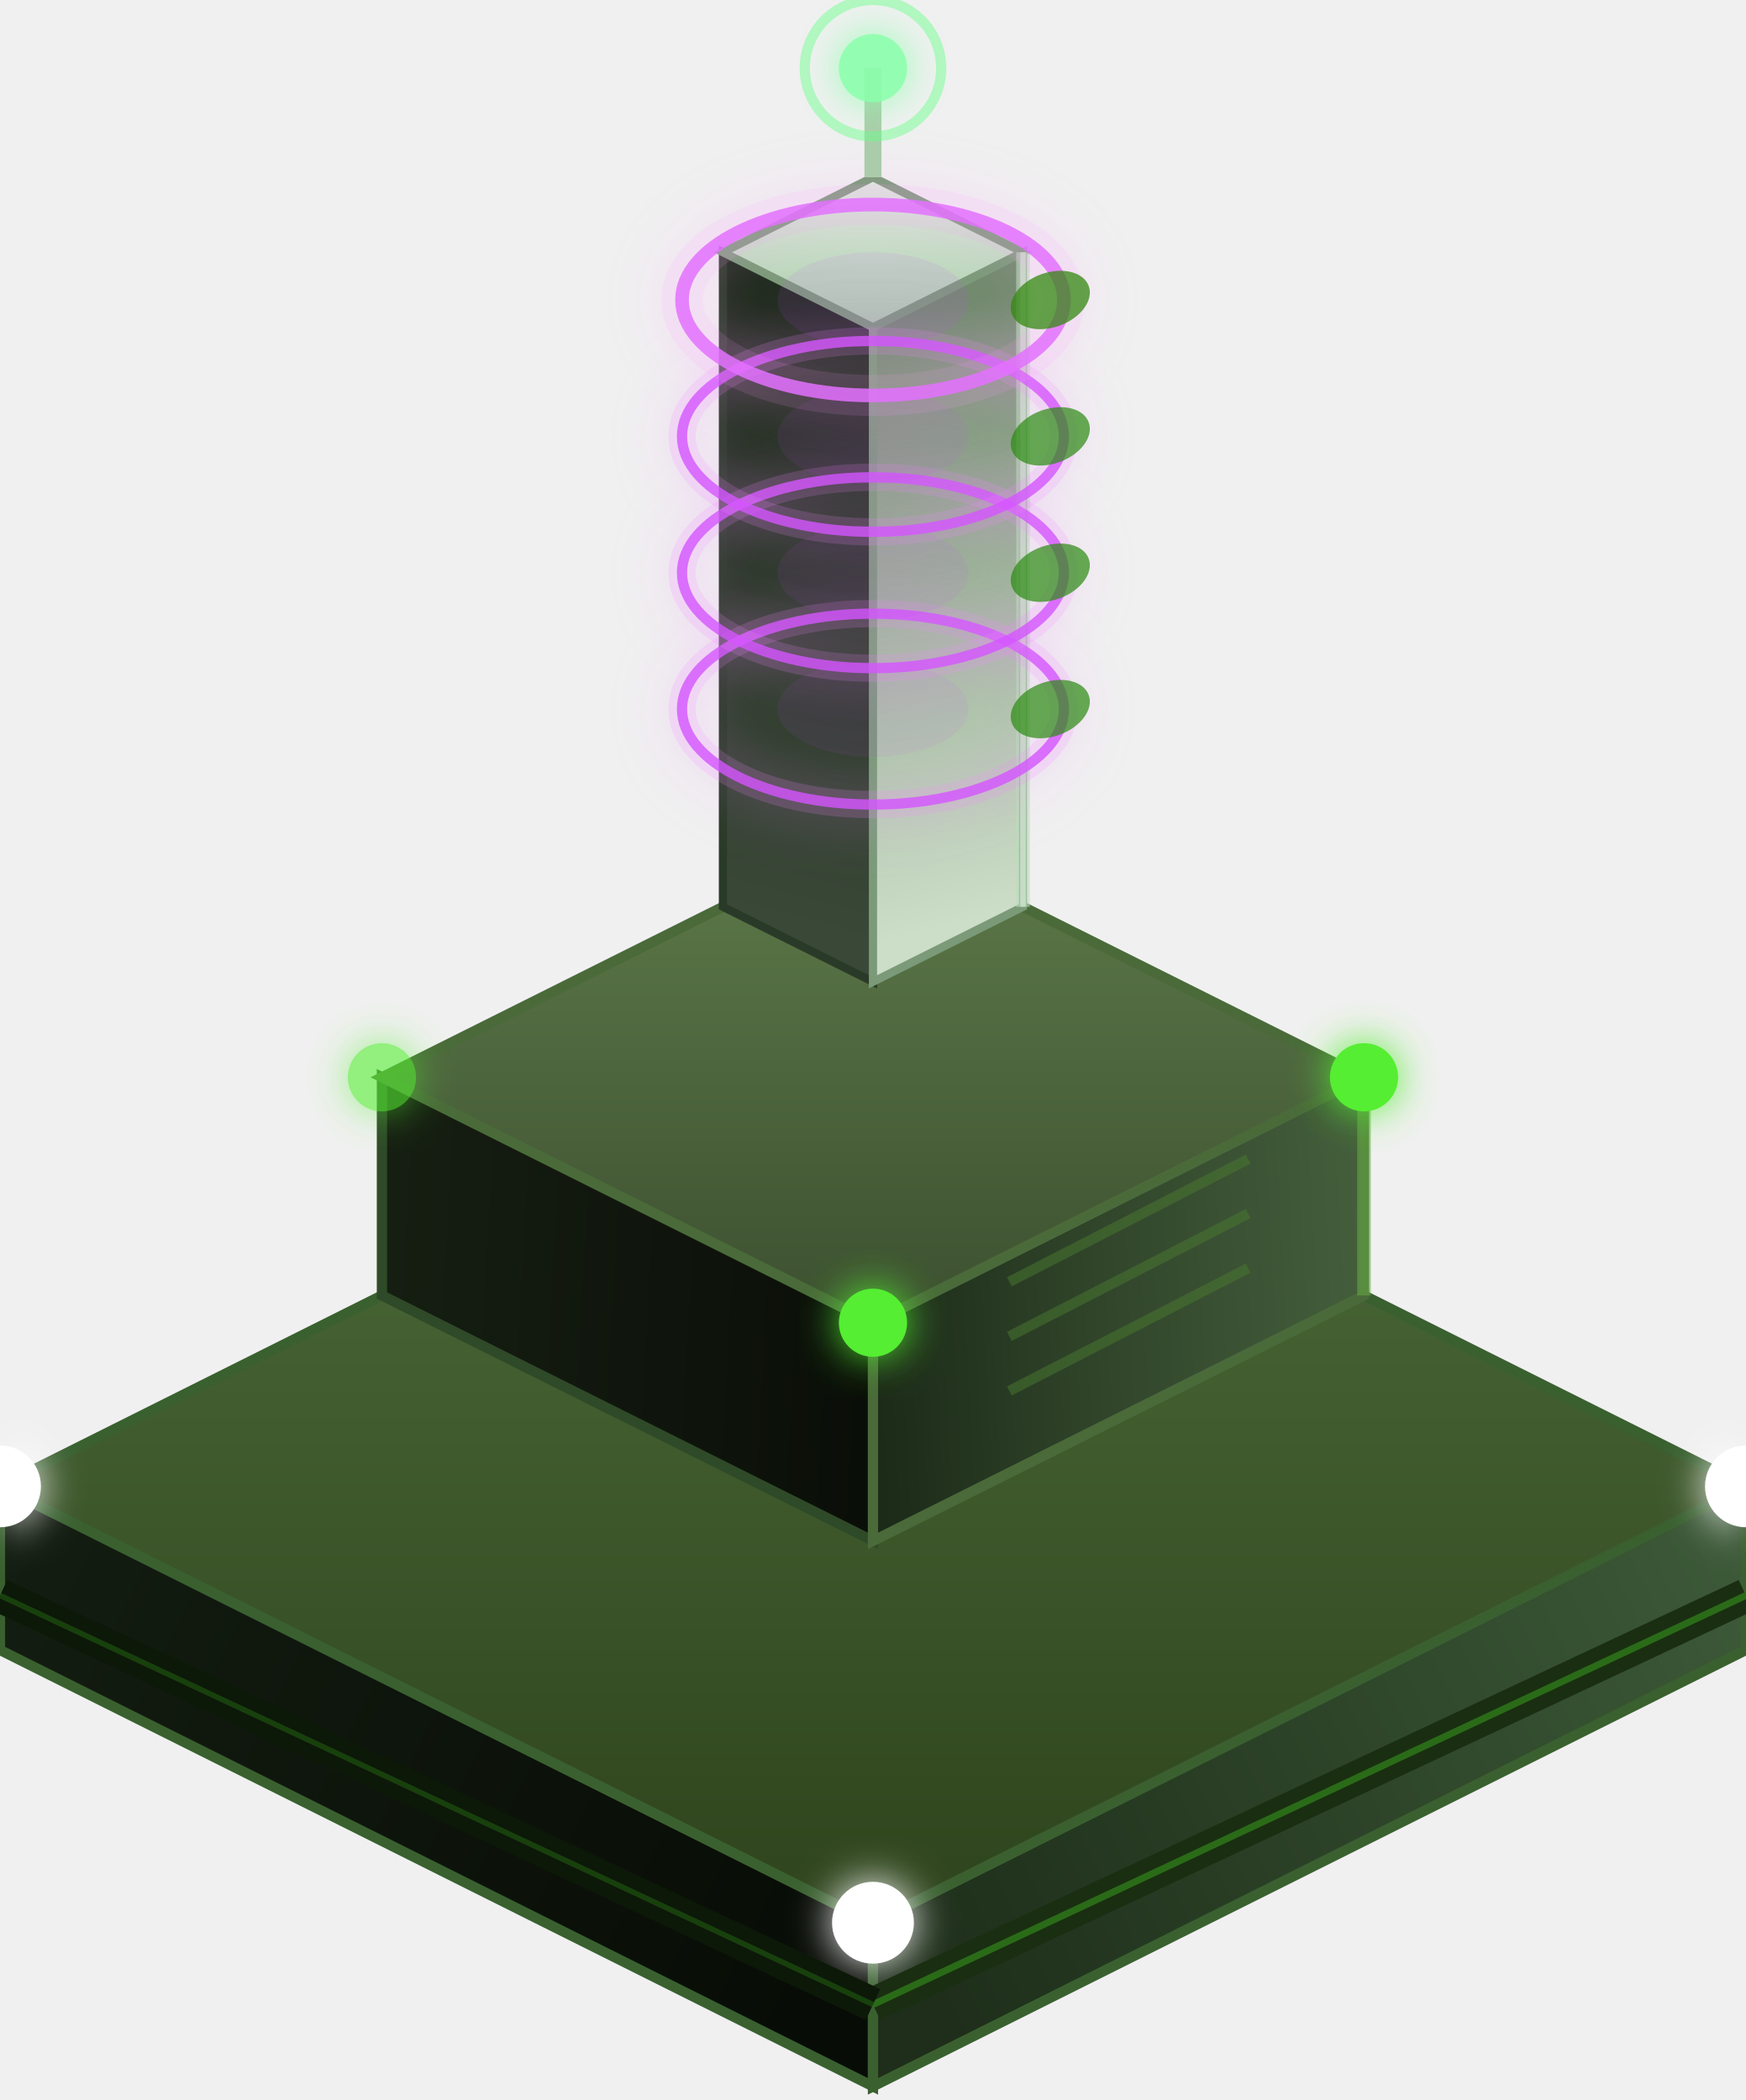
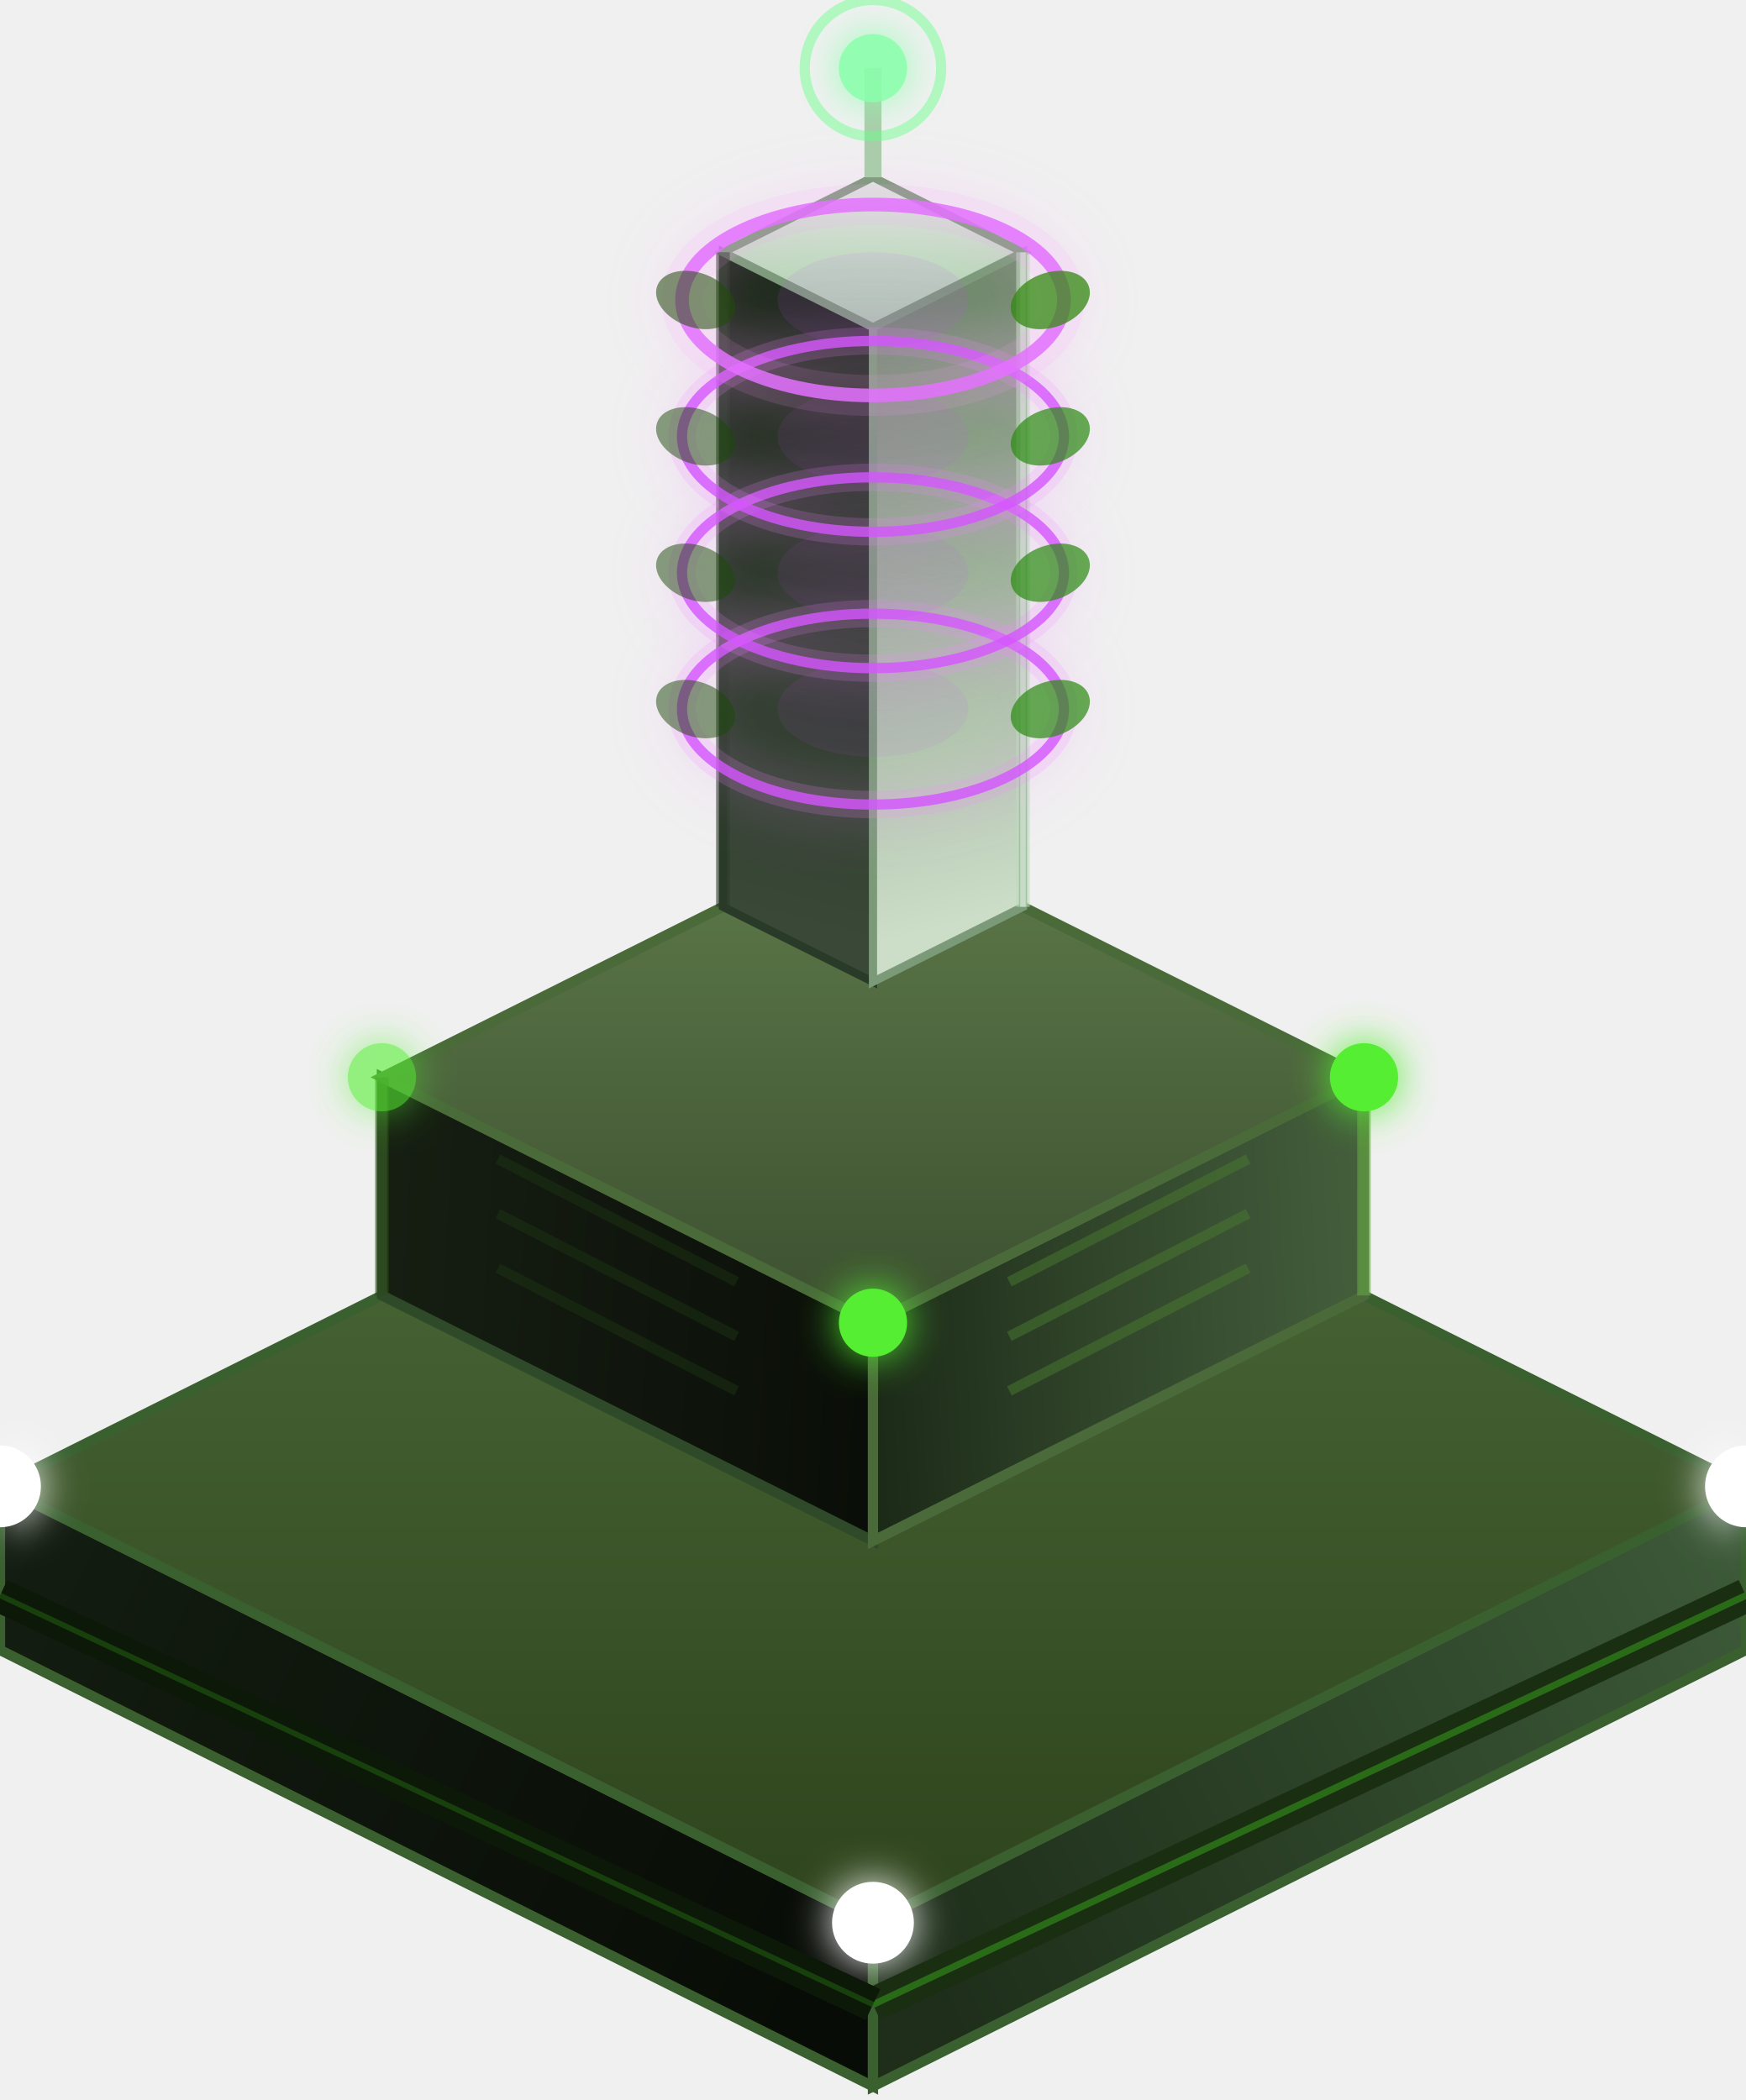
<svg xmlns="http://www.w3.org/2000/svg" viewBox="-128 -178 256 308" width="256" height="308">
  <defs>
    <linearGradient id="fR" gradientUnits="userSpaceOnUse" x1="128" y1="32" x2="0" y2="96">
      <stop offset="0%" stop-color="#3e5c3a" />
      <stop offset="100%" stop-color="#1e2e1a" />
    </linearGradient>
    <linearGradient id="fL" gradientUnits="userSpaceOnUse" x1="-128" y1="32" x2="0" y2="96">
      <stop offset="0%" stop-color="#141e12" />
      <stop offset="100%" stop-color="#080c06" />
    </linearGradient>
    <linearGradient id="fT" gradientUnits="userSpaceOnUse" x1="0" y1="-32" x2="0" y2="96">
      <stop offset="0%" stop-color="#50703e" />
      <stop offset="100%" stop-color="#30461e" />
    </linearGradient>
    <linearGradient id="bR" gradientUnits="userSpaceOnUse" x1="72" y1="4" x2="0" y2="8">
      <stop offset="0%" stop-color="#445e3c" />
      <stop offset="60%" stop-color="#2e4228" />
      <stop offset="100%" stop-color="#1c2a18" />
    </linearGradient>
    <linearGradient id="bL" gradientUnits="userSpaceOnUse" x1="-72" y1="4" x2="0" y2="8">
      <stop offset="0%" stop-color="#161e12" />
      <stop offset="100%" stop-color="#0a0e08" />
    </linearGradient>
    <linearGradient id="bT" gradientUnits="userSpaceOnUse" x1="0" y1="-64" x2="0" y2="8">
      <stop offset="0%" stop-color="#5e7a4a" />
      <stop offset="100%" stop-color="#3c5030" />
    </linearGradient>
    <linearGradient id="tR" gradientUnits="userSpaceOnUse" x1="22" y1="-53" x2="0" y2="-138">
      <stop offset="0%" stop-color="#ccddc8" />
      <stop offset="50%" stop-color="#a0b89c" />
      <stop offset="100%" stop-color="#708a6c" />
    </linearGradient>
    <linearGradient id="tL" gradientUnits="userSpaceOnUse" x1="-22" y1="-53" x2="0" y2="-138">
      <stop offset="0%" stop-color="#3a4838" />
      <stop offset="100%" stop-color="#1e2a1c" />
    </linearGradient>
    <linearGradient id="tTop" gradientUnits="userSpaceOnUse" x1="0" y1="-160" x2="0" y2="-138">
      <stop offset="0%" stop-color="#ddeedd" />
      <stop offset="100%" stop-color="#aaccaa" />
    </linearGradient>
    <filter id="glow" x="-60%" y="-60%" width="220%" height="220%">
      <feGaussianBlur stdDeviation="3" result="blur" />
      <feMerge>
        <feMergeNode in="blur" />
        <feMergeNode in="SourceGraphic" />
      </feMerge>
    </filter>
    <filter id="softglow" x="-80%" y="-80%" width="260%" height="260%">
      <feGaussianBlur stdDeviation="6" result="blur" />
      <feMerge>
        <feMergeNode in="blur" />
        <feMergeNode in="SourceGraphic" />
      </feMerge>
    </filter>
    <filter id="ringbloom" x="-100%" y="-100%" width="300%" height="300%">
      <feGaussianBlur stdDeviation="4" result="blur" />
      <feMerge>
        <feMergeNode in="blur" />
        <feMergeNode in="SourceGraphic" />
      </feMerge>
    </filter>
  </defs>
  <polygon points="-128,64 0,128 0,104 -128,40" fill="url(#fL)" stroke="#3a6030" stroke-width="1.5" />
  <polygon points="128,64 0,128 0,104 128,40" fill="url(#fR)" stroke="#3a6030" stroke-width="1.5" />
  <polygon points="0,-24 128,40 0,104 -128,40" fill="url(#fT)" stroke="#3a6030" stroke-width="1.5" />
  <g transform="translate(0, 8)">
    <circle cx="128" cy="32" r="6" fill="#ffffff" filter="url(#glow)" />
    <circle cx="-128" cy="32" r="6" fill="#ffffff" filter="url(#glow)" />
    <circle cx="0" cy="96" r="6" fill="#ffffff" filter="url(#glow)" />
    <line x1="64" y1="64" x2="64" y2="88" stroke="#ffffff" stroke-width="4" stroke-linecap="round" filter="url(#glow)" />
    <line x1="-64" y1="64" x2="-64" y2="88" stroke="#ffffff" stroke-width="4" stroke-linecap="round" filter="url(#glow)" />
    <line x1="128" y1="48" x2="0" y2="108" stroke="#1a2e12" stroke-width="5" />
    <line x1="128" y1="48" x2="0" y2="108" stroke="#44cc22" stroke-width="1" opacity="0.38" />
    <line x1="-128" y1="48" x2="0" y2="108" stroke="#0c1808" stroke-width="5" />
    <line x1="-128" y1="48" x2="0" y2="108" stroke="#44cc22" stroke-width="0.8" opacity="0.22" />
    <polygon points="-72,4 0,40 0,8 -72,-28" fill="url(#bL)" stroke="#2e4a28" stroke-width="1.5" />
    <polygon points="72,4 0,40 0,8 72,-28" fill="url(#bR)" stroke="#4a6a3a" stroke-width="1.5" />
    <polygon points="0,-64 72,-28 0,8 -72,-28" fill="url(#bT)" stroke="#4a6a3a" stroke-width="1.5" />
    <line x1="72" y1="4" x2="72" y2="-28" stroke="#66aa44" stroke-width="2" opacity="0.55" />
    <line x1="55" y1="0" x2="20" y2="18" stroke="#4a7a30" stroke-width="1.5" opacity="0.5" />
    <line x1="55" y1="-8" x2="20" y2="10" stroke="#4a7a30" stroke-width="1.5" opacity="0.5" />
    <line x1="55" y1="-16" x2="20" y2="2" stroke="#4a7a30" stroke-width="1.5" opacity="0.5" />
+     <line x1="-72" y1="4" x2="-72" y2="-28" stroke="#2a4a18" stroke-width="2" opacity="0.55" />
+     <line x1="-55" y1="0" x2="-20" y2="18" stroke="#1e3a14" stroke-width="1.5" opacity="0.4" />
+     <line x1="-55" y1="-8" x2="-20" y2="10" stroke="#1e3a14" stroke-width="1.5" opacity="0.4" />
+     <line x1="-55" y1="-16" x2="-20" y2="2" stroke="#1e3a14" stroke-width="1.5" opacity="0.4" />
    <circle cx="72" cy="-28" r="5" fill="#55ee33" filter="url(#glow)" />
    <circle cx="-72" cy="-28" r="5" fill="#55ee33" filter="url(#glow)" opacity="0.6" />
    <circle cx="0" cy="8" r="5" fill="#55ee33" filter="url(#glow)" />
    <polygon points="-22,-53 0,-42 0,-138 -22,-149" fill="url(#tL)" stroke="#2a3a28" stroke-width="1.2" />
    <polygon points="22,-53 0,-42 0,-138 22,-149" fill="url(#tR)" stroke="#7a9a78" stroke-width="1.2" />
    <polygon points="0,-160 22,-149 0,-138 -22,-149" fill="url(#tTop)" stroke="#7a9a78" stroke-width="1.2" />
    <line x1="22" y1="-53" x2="22" y2="-149" stroke="#bbddbb" stroke-width="2" opacity="0.6" />
    <line x1="22" y1="-53" x2="22" y2="-149" stroke="#ffffff" stroke-width="0.8" opacity="0.4" />
+     <line x1="-22" y1="-53" x2="-22" y2="-149" stroke="#2a3a28" stroke-width="2" opacity="0.6" />
    <ellipse cx="0" cy="-82" rx="28" ry="14" fill="none" stroke="#cc44ff" stroke-width="1.5" opacity="0.8" />
    <ellipse cx="0" cy="-82" rx="28" ry="14" fill="none" stroke="#ee88ff" stroke-width="4" opacity="0.25" filter="url(#ringbloom)" />
    <ellipse cx="0" cy="-82" rx="14" ry="7" fill="#cc44ff" opacity="0.08" />
    <ellipse cx="0" cy="-102" rx="28" ry="14" fill="none" stroke="#cc44ff" stroke-width="1.5" opacity="0.8" />
    <ellipse cx="0" cy="-102" rx="28" ry="14" fill="none" stroke="#ee88ff" stroke-width="4" opacity="0.25" filter="url(#ringbloom)" />
    <ellipse cx="0" cy="-102" rx="14" ry="7" fill="#cc44ff" opacity="0.08" />
    <ellipse cx="0" cy="-122" rx="28" ry="14" fill="none" stroke="#cc44ff" stroke-width="1.5" opacity="0.8" />
    <ellipse cx="0" cy="-122" rx="28" ry="14" fill="none" stroke="#ee88ff" stroke-width="4" opacity="0.25" filter="url(#ringbloom)" />
    <ellipse cx="0" cy="-122" rx="14" ry="7" fill="#cc44ff" opacity="0.08" />
    <ellipse cx="0" cy="-142" rx="28" ry="14" fill="none" stroke="#dd66ff" stroke-width="2" opacity="0.85" />
    <ellipse cx="0" cy="-142" rx="28" ry="14" fill="none" stroke="#ff99ff" stroke-width="6" opacity="0.2" filter="url(#ringbloom)" />
    <ellipse cx="0" cy="-142" rx="14" ry="7" fill="#cc44ff" opacity="0.1" />
    <ellipse cx="26" cy="-82" rx="6" ry="4" fill="#2a8a10" opacity="0.7" transform="rotate(-20,26,-82)" />
    <ellipse cx="26" cy="-102" rx="6" ry="4" fill="#2a8a10" opacity="0.7" transform="rotate(-20,26,-102)" />
    <ellipse cx="26" cy="-122" rx="6" ry="4" fill="#2a8a10" opacity="0.7" transform="rotate(-20,26,-122)" />
    <ellipse cx="26" cy="-142" rx="6" ry="4" fill="#338810" opacity="0.75" transform="rotate(-20,26,-142)" />
+     <ellipse cx="-26" cy="-82" rx="6" ry="4" fill="#1a4a08" opacity="0.5" transform="rotate(20,-26,-82)" />
+     <ellipse cx="-26" cy="-102" rx="6" ry="4" fill="#1a4a08" opacity="0.5" transform="rotate(20,-26,-102)" />
+     <ellipse cx="-26" cy="-122" rx="6" ry="4" fill="#1a4a08" opacity="0.5" transform="rotate(20,-26,-122)" />
+     <ellipse cx="-26" cy="-142" rx="6" ry="4" fill="#1f4a08" opacity="0.55" transform="rotate(20,-26,-142)" />
    <line x1="0" y1="-160" x2="0" y2="-176" stroke="#aaccaa" stroke-width="2.5" />
    <circle cx="0" cy="-176" r="5" fill="#88ffaa" opacity="0.9" filter="url(#glow)" />
    <circle cx="0" cy="-176" r="10" fill="none" stroke="#66ff88" stroke-width="1.5" opacity="0.45" />
  </g>
</svg>
